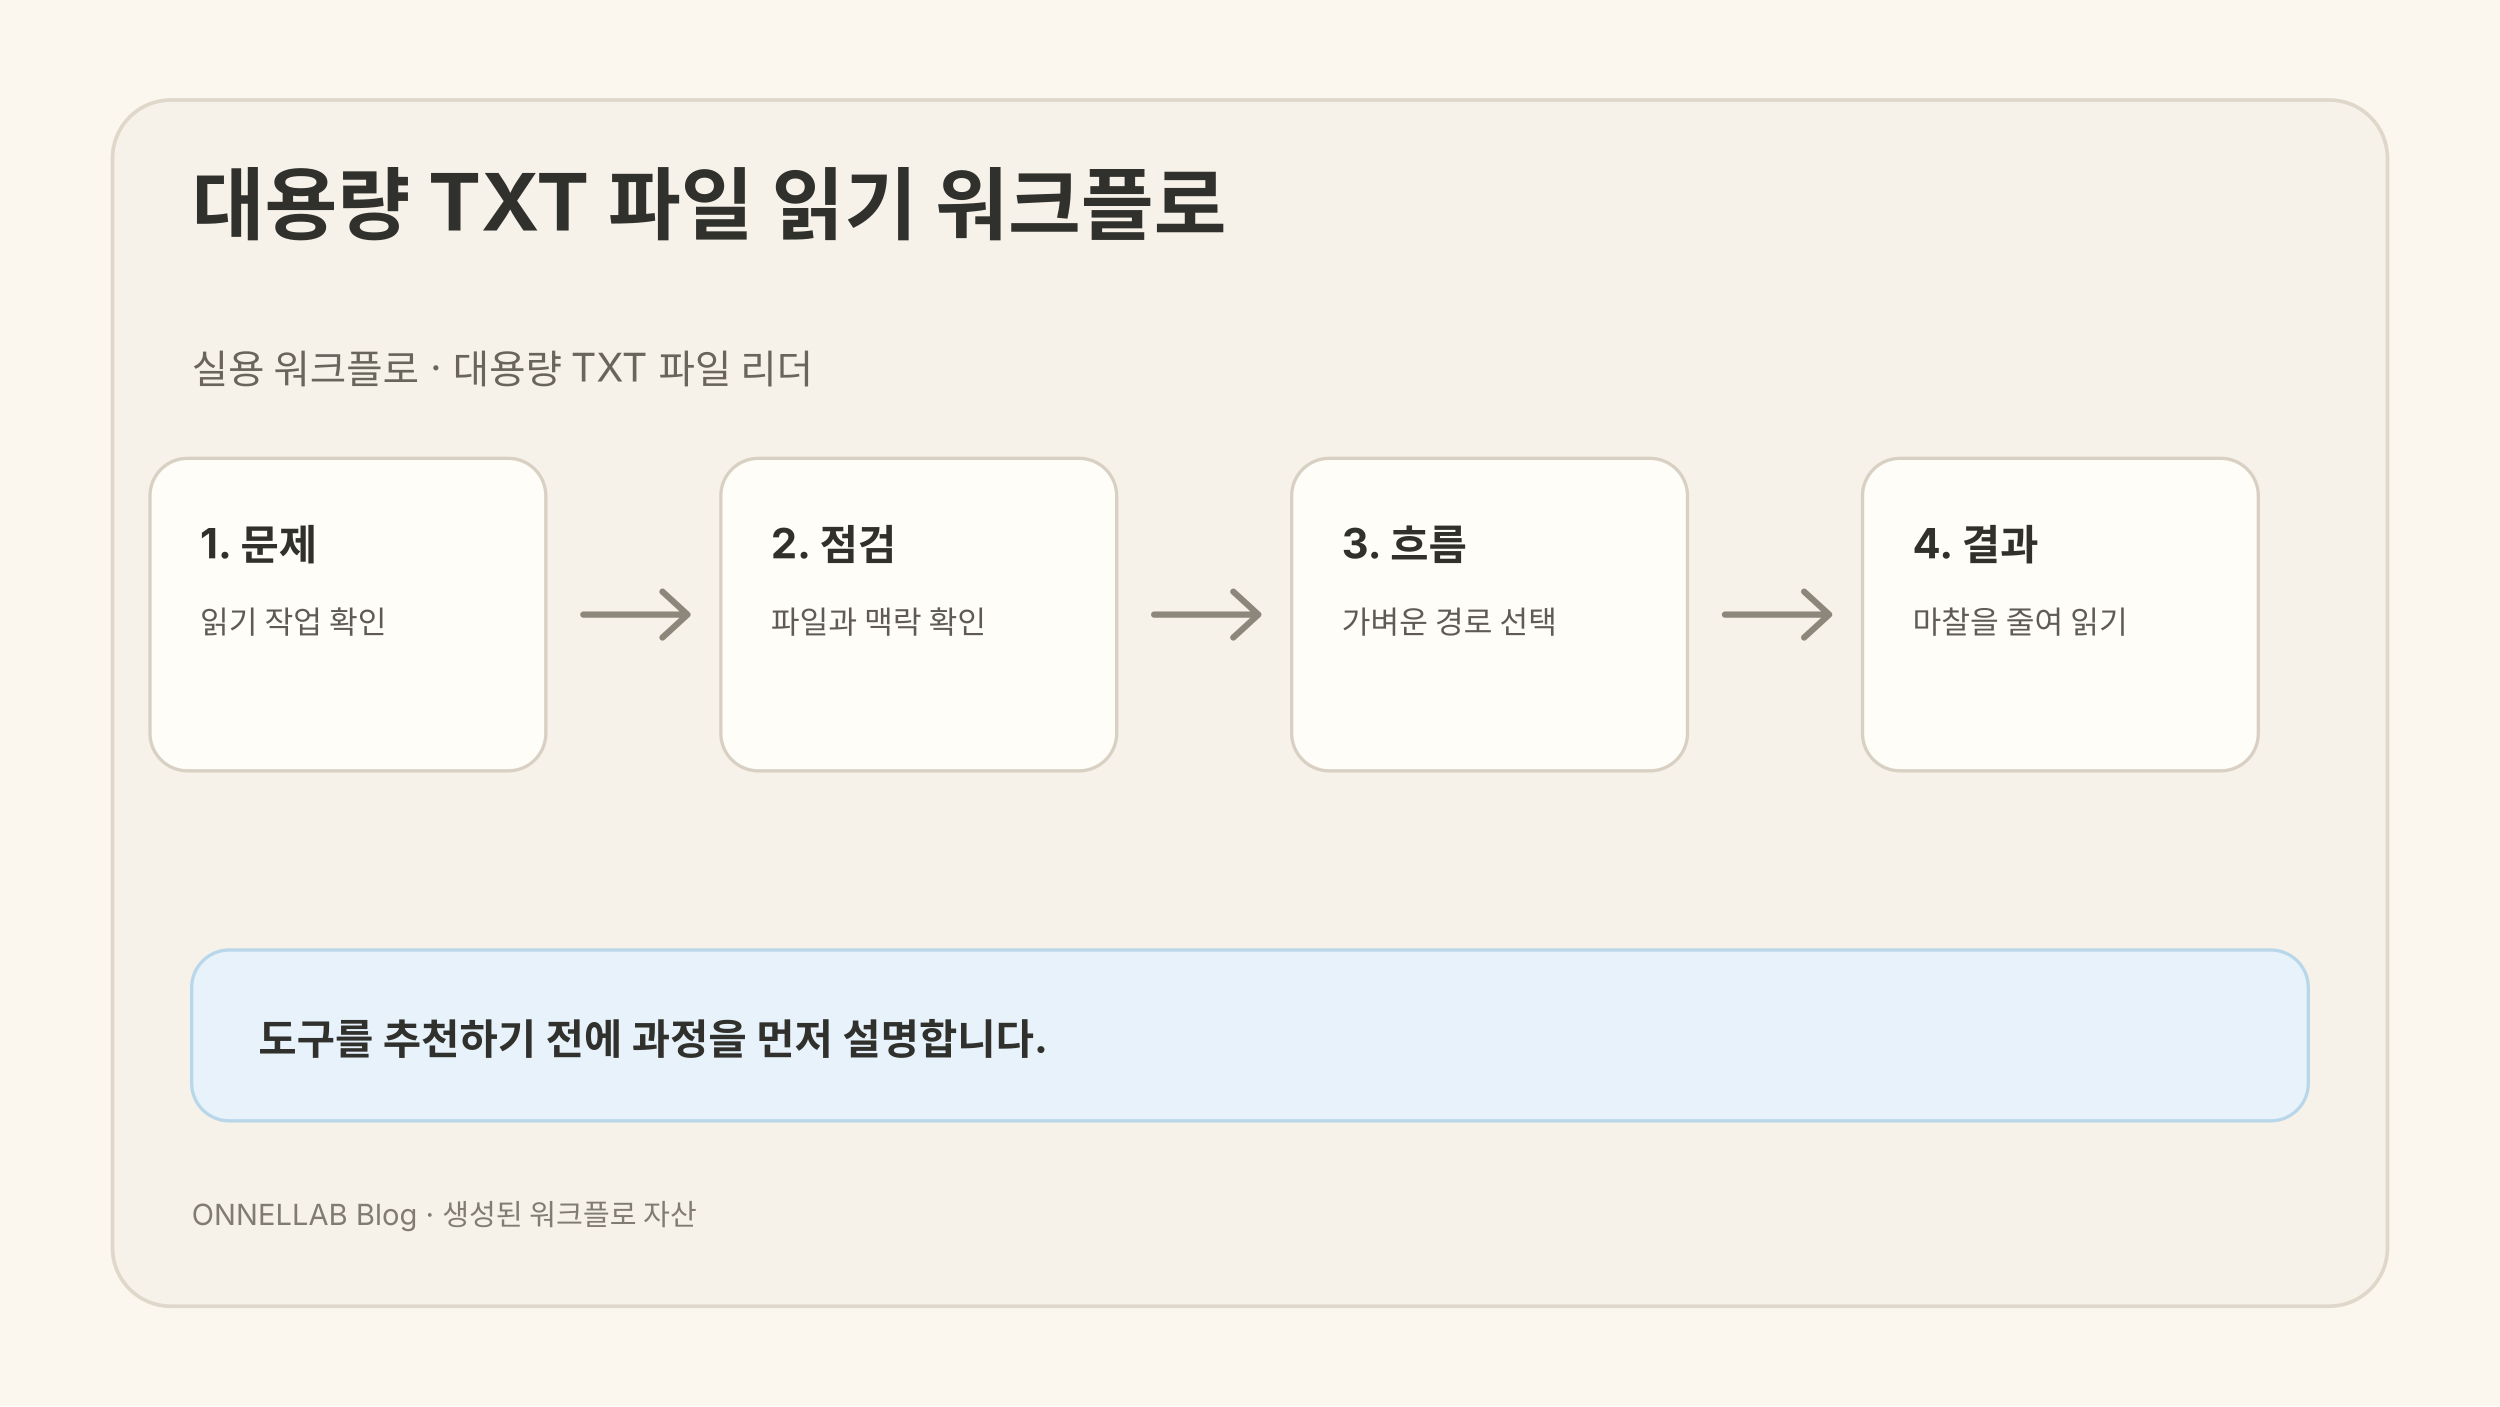
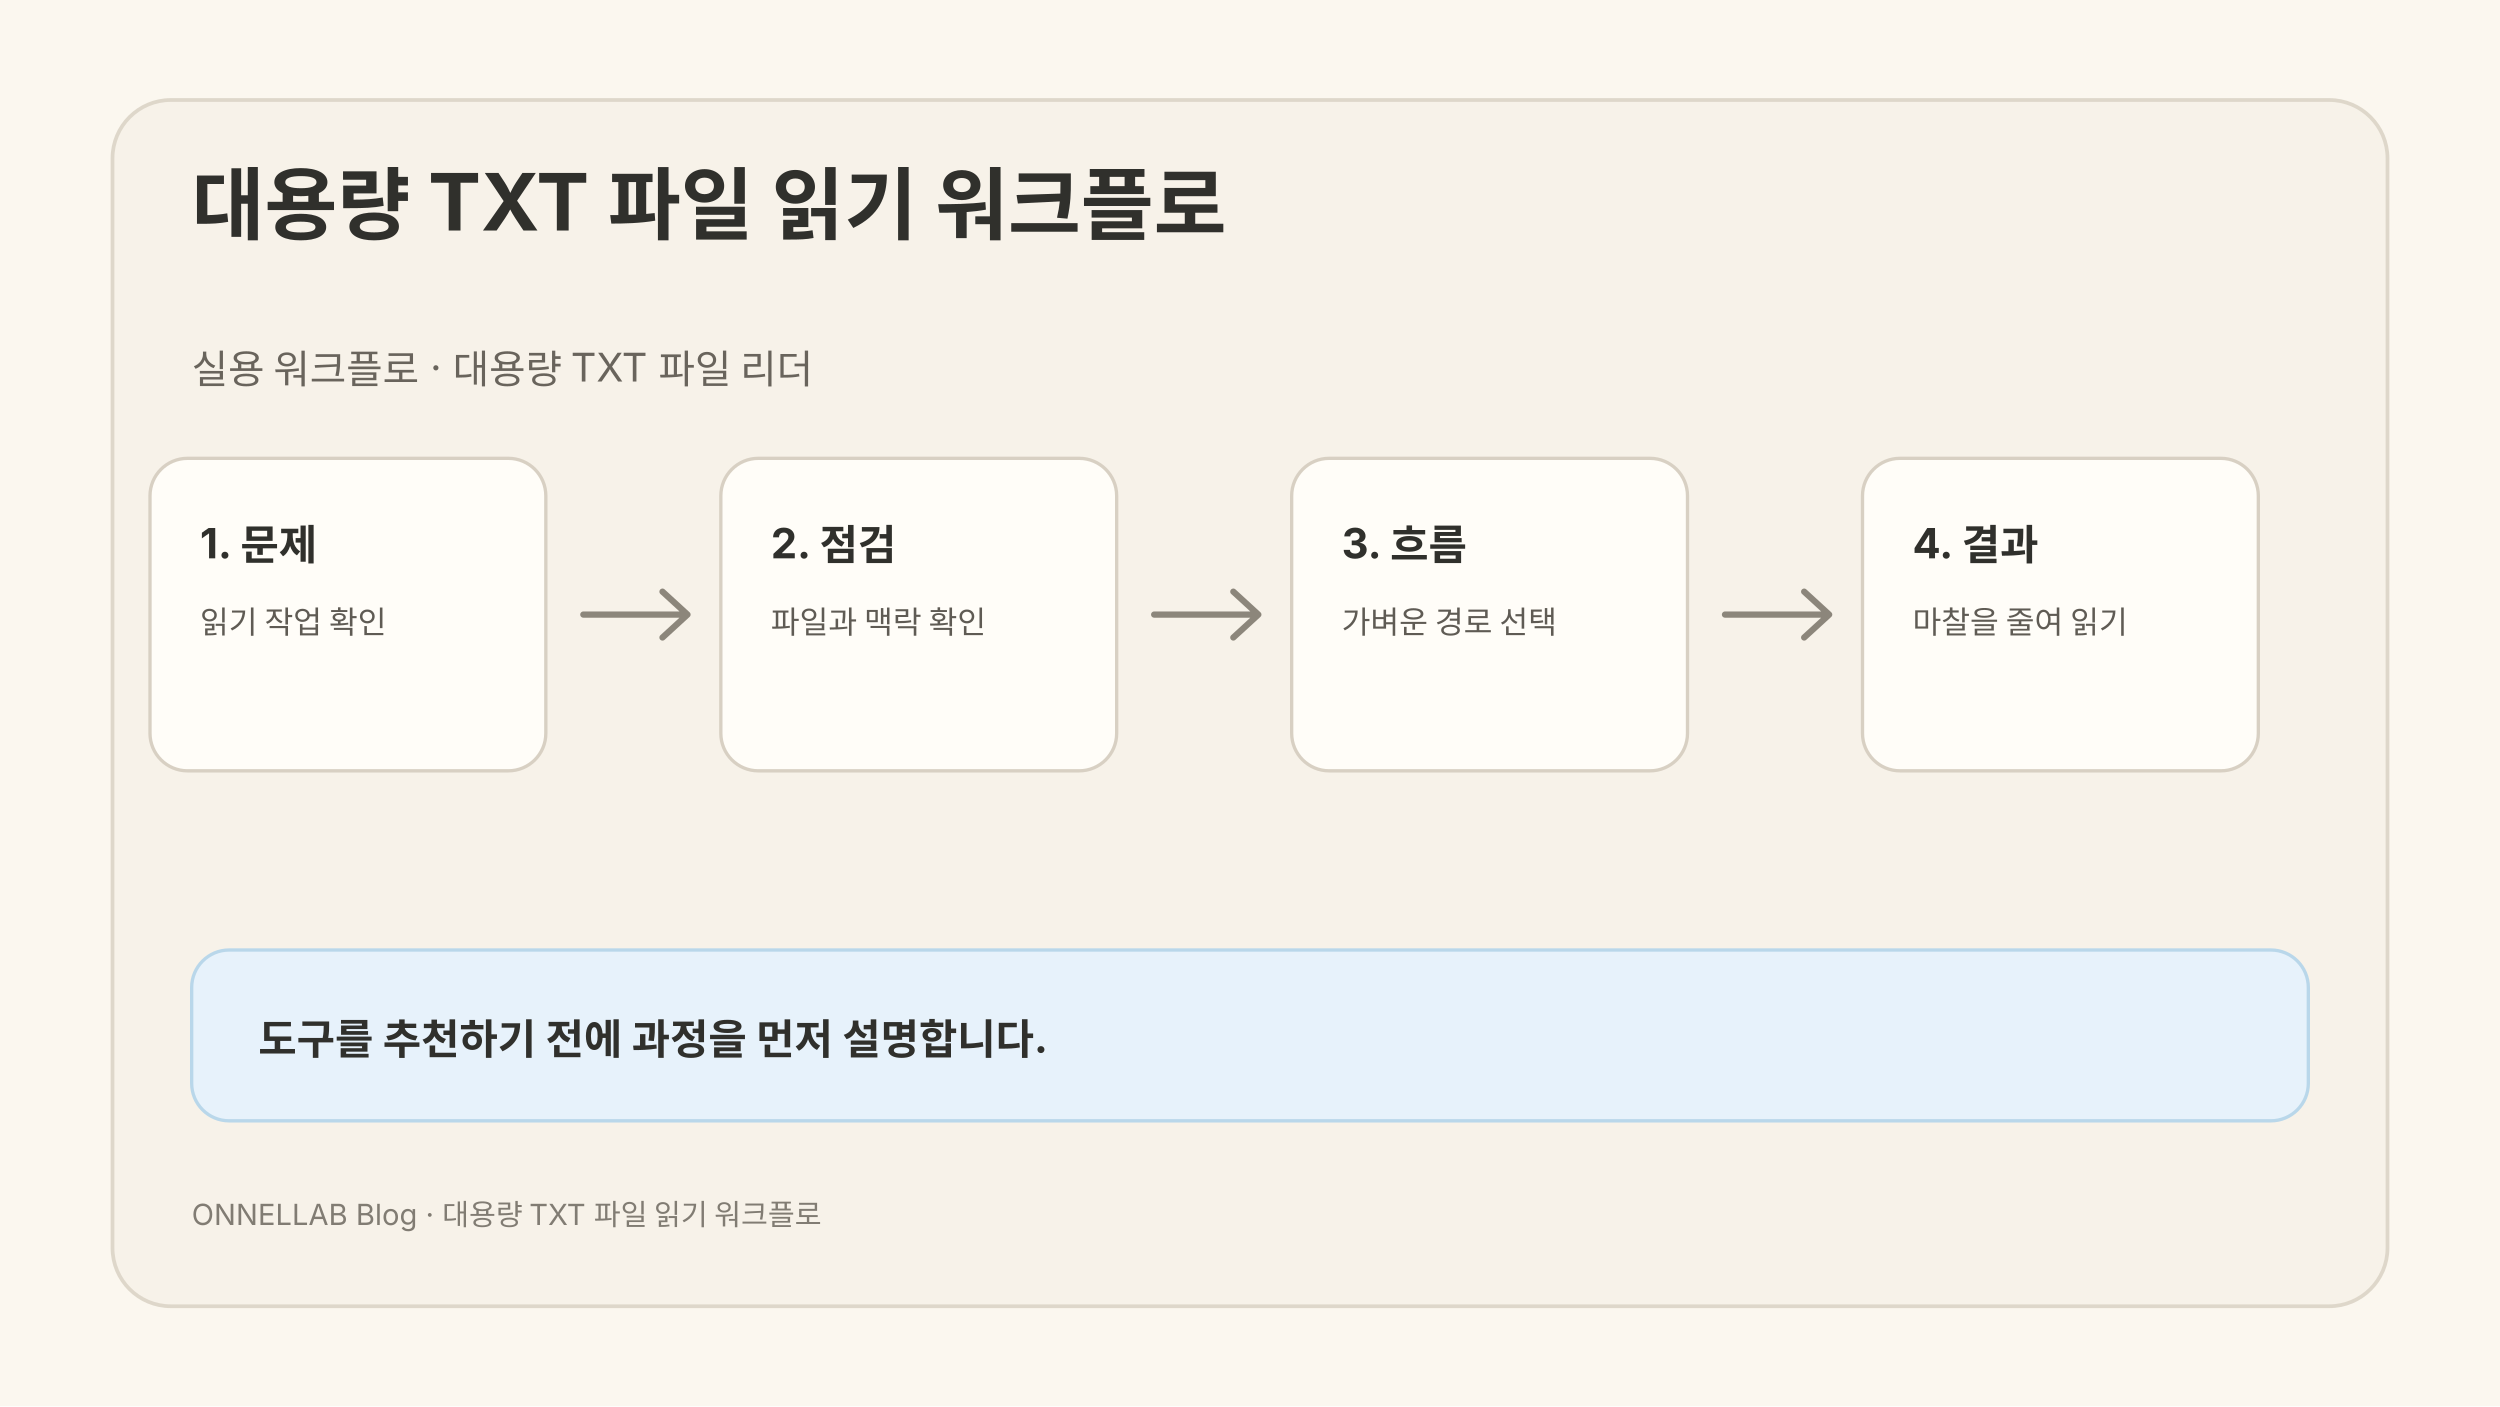
<svg xmlns="http://www.w3.org/2000/svg" width="1200" height="675" viewBox="0 0 1200 675" role="img" aria-labelledby="title desc">
  <rect width="1200" height="675" fill="#fbf7ef" />
  <rect x="54" y="48" width="1092" height="579" rx="28" fill="#f7f2e9" stroke="#ded7ca" stroke-width="1.8" />
  <text fill="#30302c" font-family="Pretendard, SUIT, Noto Sans KR, Apple SD Gothic Neo, Inter, system-ui, sans-serif" font-size="38" font-weight="680">
    <tspan x="92" y="112">대용량 TXT 파일 읽기 워크플로</tspan>
  </text>
  <text x="92" y="184" fill="#69645c" font-family="Pretendard, SUIT, Noto Sans KR, Apple SD Gothic Neo, Inter, system-ui, sans-serif" font-size="19">실용 워크플로 · 대용량 TXT 파일 리더</text>
  <g transform="translate(72 220)">
    <rect width="190" height="150" rx="18" fill="#fffdf8" stroke="#d8d0c3" stroke-width="1.6" />
    <text x="24" y="48" fill="#30302c" font-family="Pretendard, SUIT, Noto Sans KR, Apple SD Gothic Neo, Inter, system-ui, sans-serif" font-size="20" font-weight="650">1. 문제</text>
    <text fill="#5f5b54" font-family="Pretendard, SUIT, Noto Sans KR, Apple SD Gothic Neo, Inter, system-ui, sans-serif" font-size="15">
      <tspan x="24" y="84">읽기 작업 확인</tspan>
    </text>
  </g>
  <g transform="translate(346 220)">
    <rect width="190" height="150" rx="18" fill="#fffdf8" stroke="#d8d0c3" stroke-width="1.6" />
    <text x="24" y="48" fill="#30302c" font-family="Pretendard, SUIT, Noto Sans KR, Apple SD Gothic Neo, Inter, system-ui, sans-serif" font-size="20" font-weight="650">2. 점검</text>
    <text fill="#5f5b54" font-family="Pretendard, SUIT, Noto Sans KR, Apple SD Gothic Neo, Inter, system-ui, sans-serif" font-size="15">
      <tspan x="24" y="84">파일과 맥락 확인</tspan>
    </text>
  </g>
  <g transform="translate(620 220)">
    <rect width="190" height="150" rx="18" fill="#fffdf8" stroke="#d8d0c3" stroke-width="1.6" />
    <text x="24" y="48" fill="#30302c" font-family="Pretendard, SUIT, Noto Sans KR, Apple SD Gothic Neo, Inter, system-ui, sans-serif" font-size="20" font-weight="650">3. 흐름</text>
    <text fill="#5f5b54" font-family="Pretendard, SUIT, Noto Sans KR, Apple SD Gothic Neo, Inter, system-ui, sans-serif" font-size="15">
      <tspan x="24" y="84">가벼운 경로 선택</tspan>
    </text>
  </g>
  <g transform="translate(894 220)">
    <rect width="190" height="150" rx="18" fill="#fffdf8" stroke="#d8d0c3" stroke-width="1.6" />
    <text x="24" y="48" fill="#30302c" font-family="Pretendard, SUIT, Noto Sans KR, Apple SD Gothic Neo, Inter, system-ui, sans-serif" font-size="20" font-weight="650">4. 결과</text>
    <text fill="#5f5b54" font-family="Pretendard, SUIT, Noto Sans KR, Apple SD Gothic Neo, Inter, system-ui, sans-serif" font-size="15">
      <tspan x="24" y="84">마찰을 줄여 읽기</tspan>
    </text>
  </g>
  <path d="M280 295H328m-10-11 12 11-12 11" fill="none" stroke="#8c867b" stroke-width="3" stroke-linecap="round" stroke-linejoin="round" />
  <path d="M554 295H602m-10-11 12 11-12 11" fill="none" stroke="#8c867b" stroke-width="3" stroke-linecap="round" stroke-linejoin="round" />
  <path d="M828 295H876m-10-11 12 11-12 11" fill="none" stroke="#8c867b" stroke-width="3" stroke-linecap="round" stroke-linejoin="round" />
  <rect x="92" y="456" width="1016" height="82" rx="18" fill="#e7f2fb" stroke="#b9d7ea" stroke-width="1.6" />
  <text x="124" y="506" fill="#30302c" font-family="Pretendard, SUIT, Noto Sans KR, Apple SD Gothic Neo, Inter, system-ui, sans-serif" font-size="20" font-weight="650">도구를 추천하기 전에 과정을 먼저 설명합니다.</text>
-   <text x="92" y="588" fill="#817c73" font-family="Pretendard, SUIT, Noto Sans KR, Apple SD Gothic Neo, Inter, system-ui, sans-serif" font-size="14">ONNELLAB Blog · 생성된 워크플로 자산</text>
+   <text x="92" y="588" fill="#817c73" font-family="Pretendard, SUIT, Noto Sans KR, Apple SD Gothic Neo, Inter, system-ui, sans-serif" font-size="14">ONNELLAB Blog · 대용량 TXT 파일 읽기 워크플로</text>
</svg>
